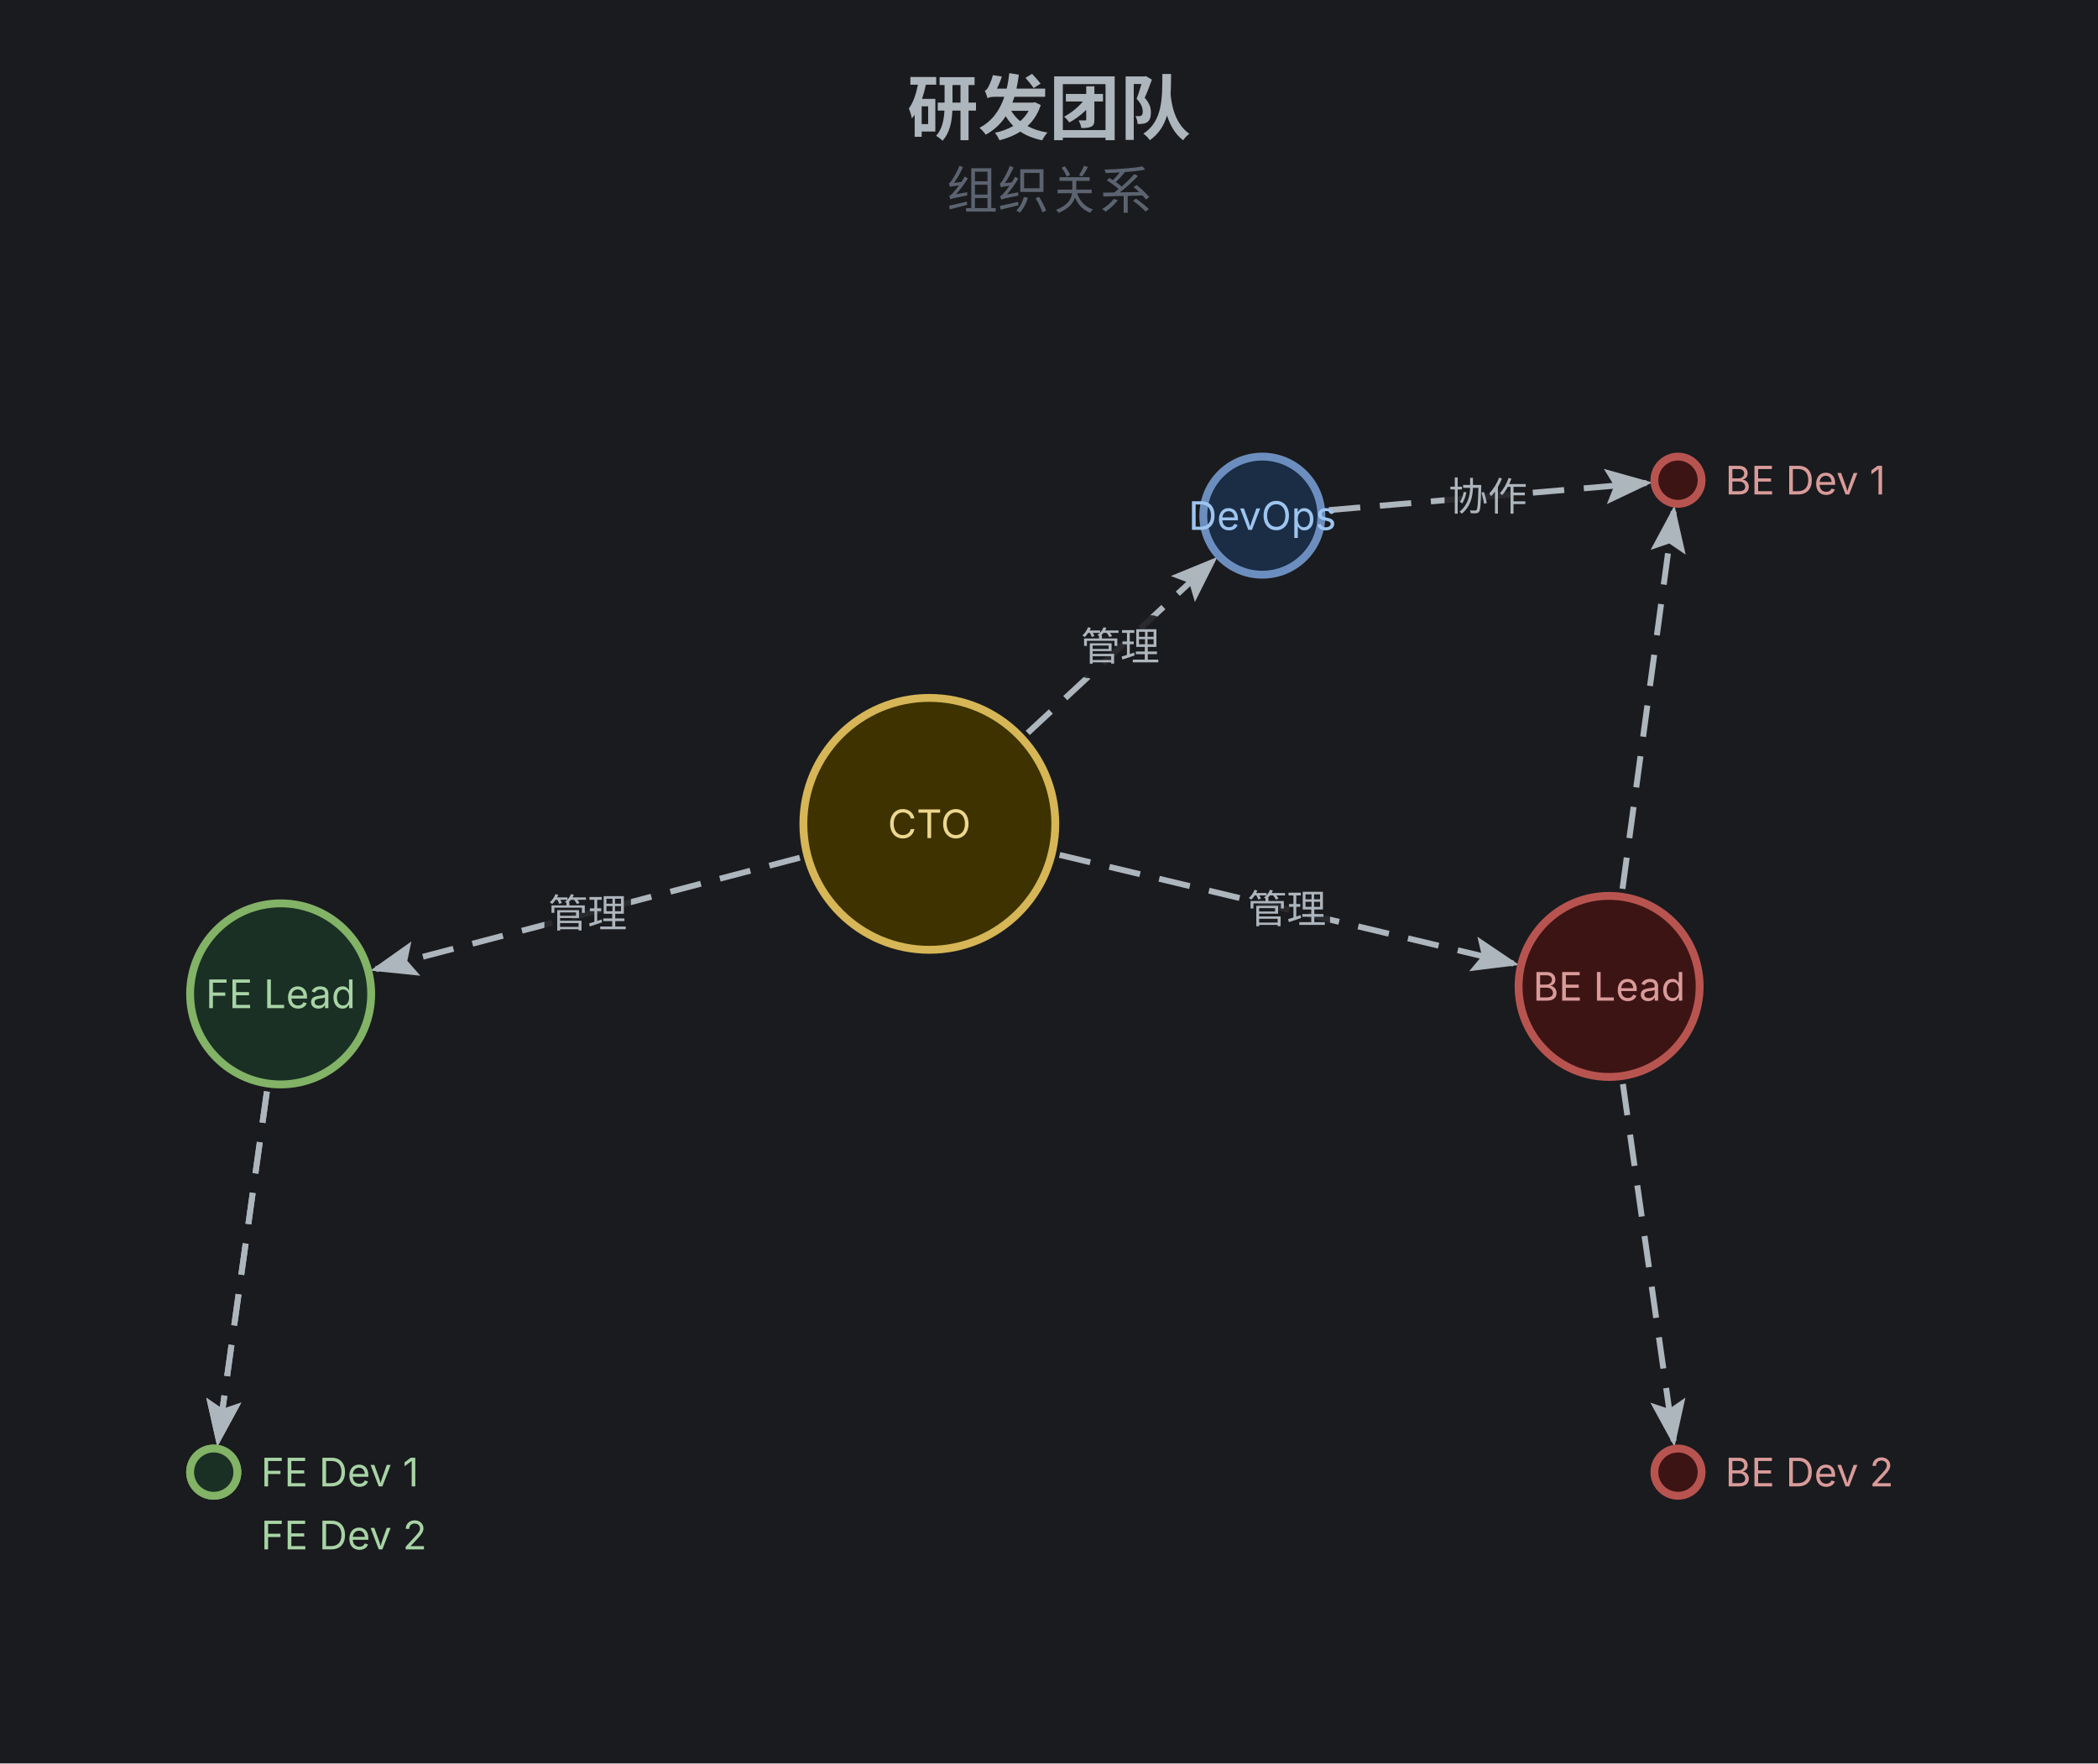
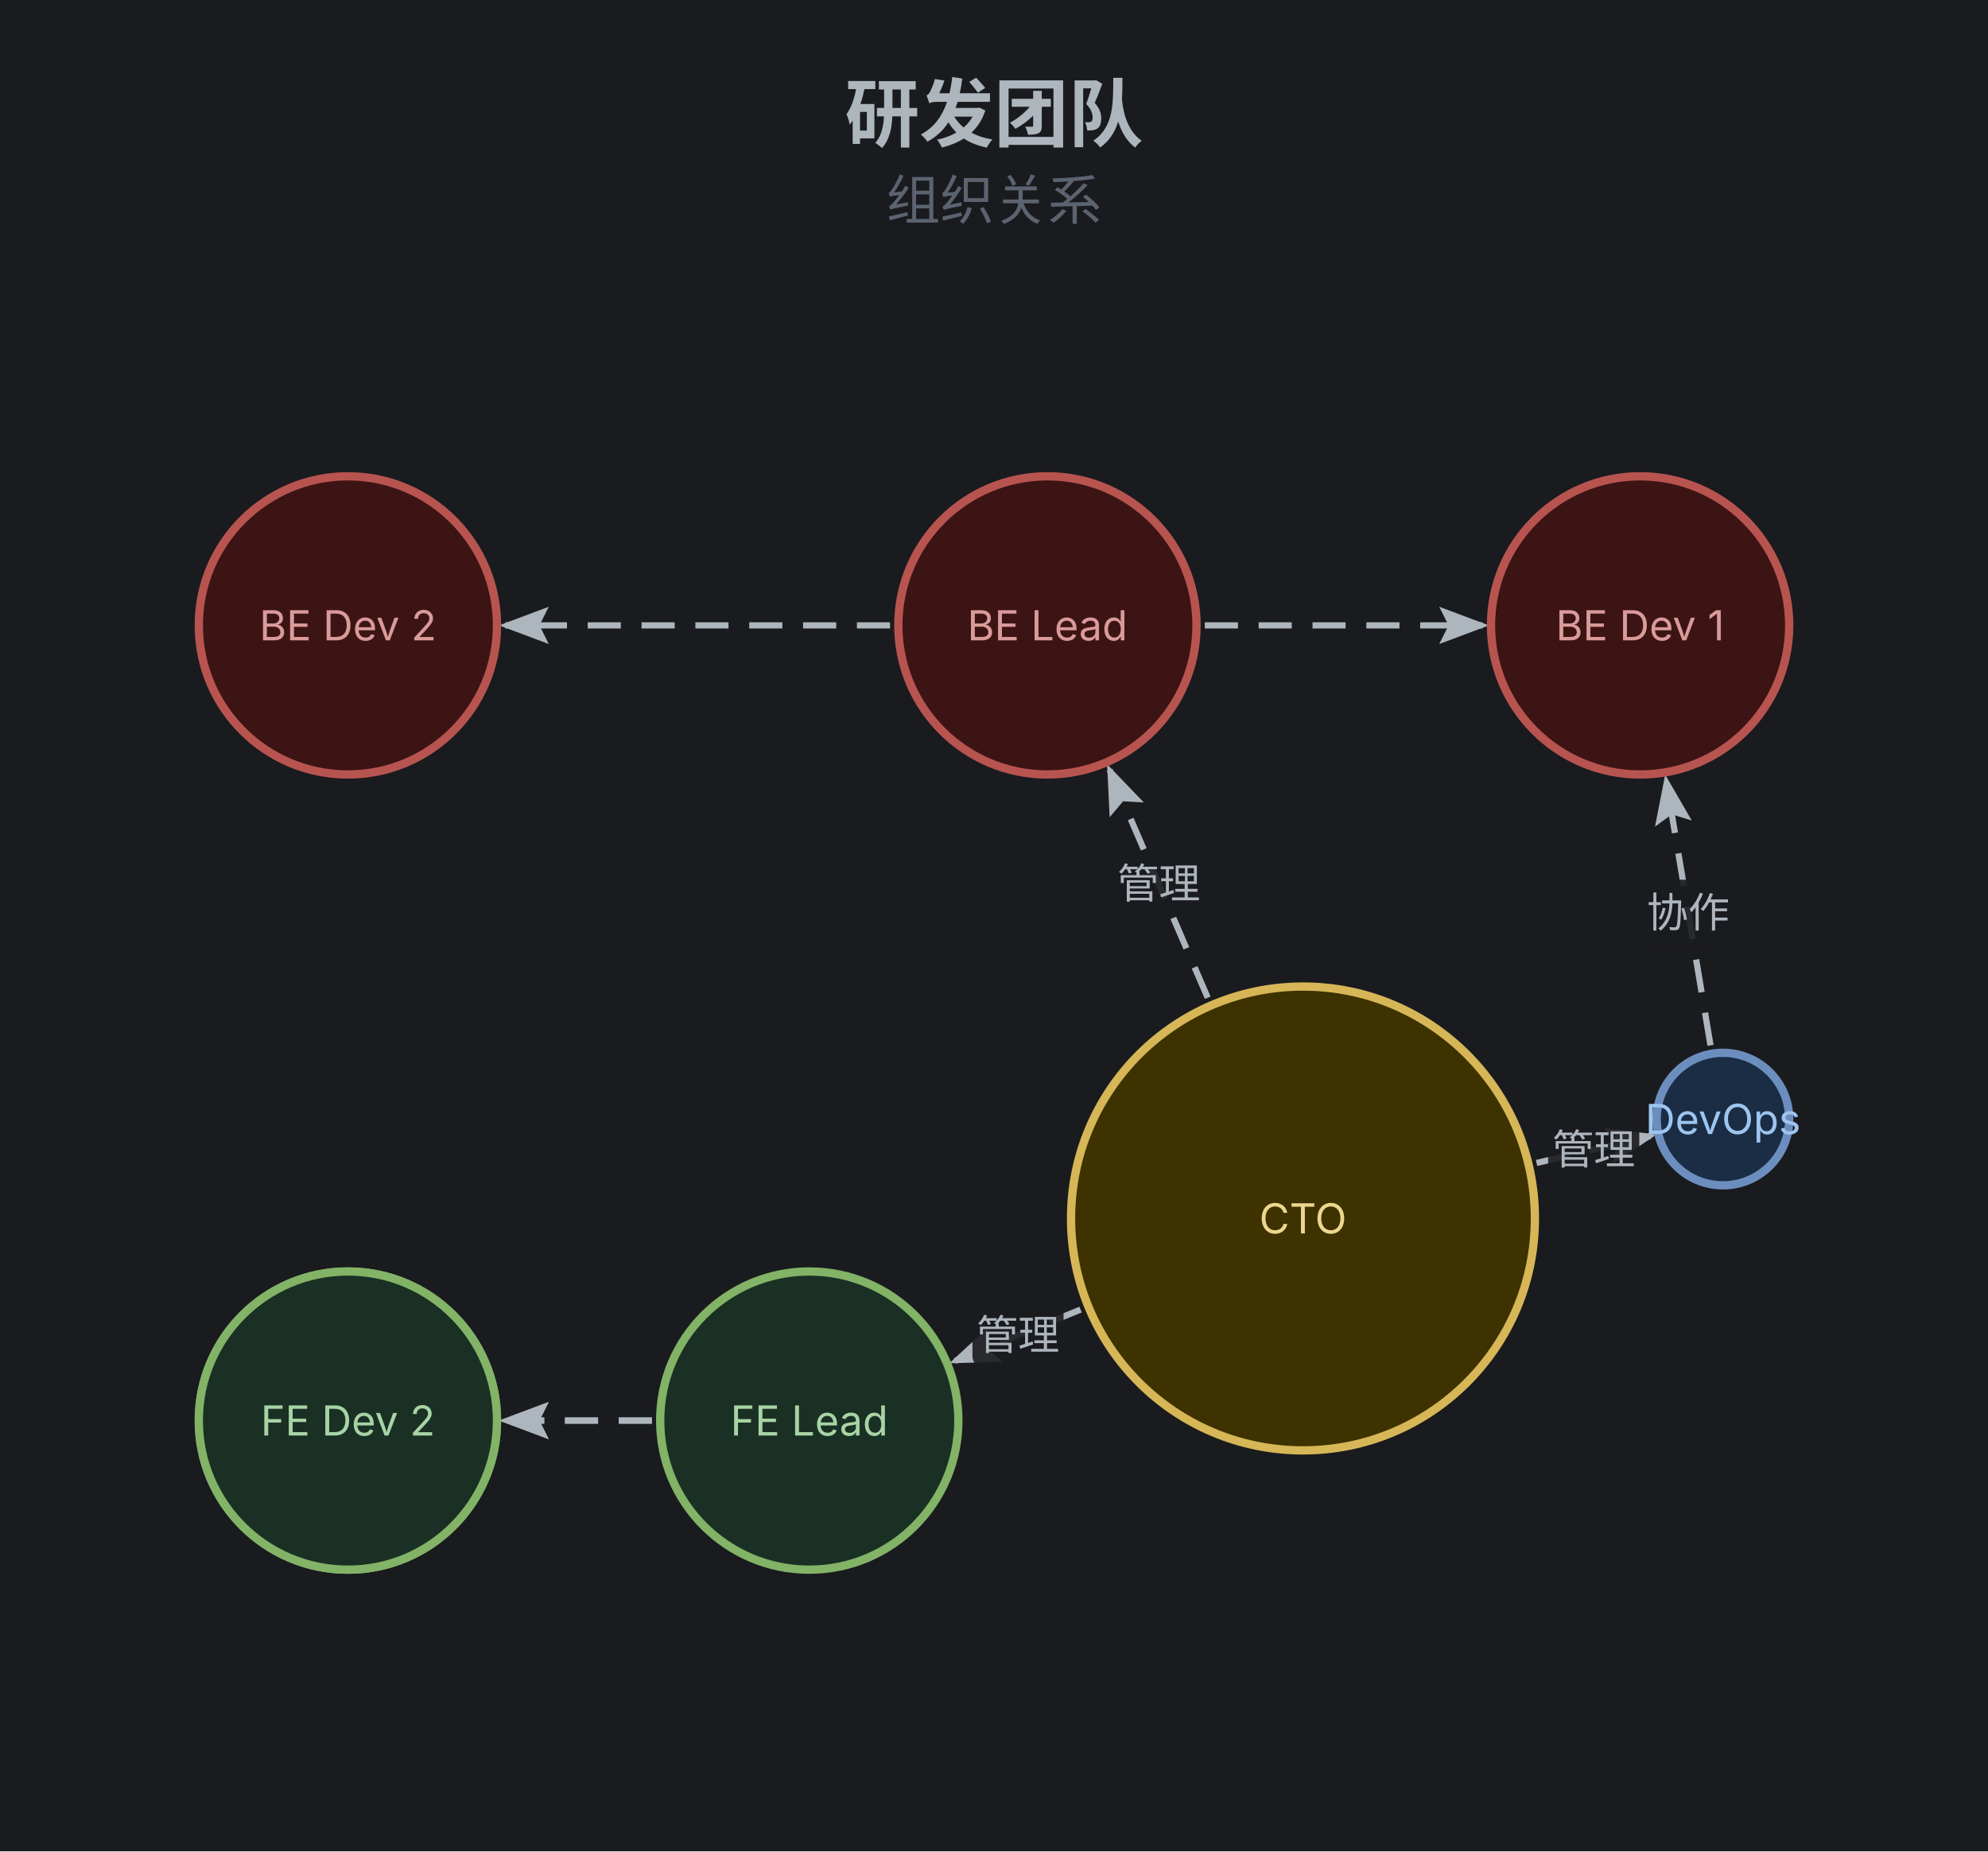
- <svg xmlns="http://www.w3.org/2000/svg" width="533" height="448" viewBox="0 0 533 448">
+ <svg xmlns="http://www.w3.org/2000/svg" width="480" height="447" viewBox="0 0 480 447">
  <rect width="100%" height="100%" fill="#1a1b1e" />
-   <text x="266.5" y="34" text-anchor="middle" font-family="Inter, system-ui, -apple-system, sans-serif" font-size="18" font-weight="700" fill="#adb5bd">研发团队</text>
-   <text x="266.5" y="53" text-anchor="middle" font-family="Inter, system-ui, -apple-system, sans-serif" font-size="13" fill="#5c6370">组织关系</text>
+   <text x="240" y="34" text-anchor="middle" font-family="Inter, system-ui, -apple-system, sans-serif" font-size="18" font-weight="700" fill="#adb5bd">研发团队</text>
+   <text x="240" y="53" text-anchor="middle" font-family="Inter, system-ui, -apple-system, sans-serif" font-size="13" fill="#5c6370">组织关系</text>
  <g class="network-diagram" transform="translate(0,67)">
    <defs>
      <marker id="net-1-arr" markerWidth="8" markerHeight="6" refX="7" refY="3" orient="auto" markerUnits="strokeWidth">
        <polygon points="0 0, 8 3, 0 6, 1.5 3" fill="#adb5bd" />
      </marker>
      <style>.net-1-edge{stroke-dasharray:8 5;animation:net-1-dash 1.2s linear infinite;}@keyframes net-1-dash{to{stroke-dashoffset:-26;}}</style>
    </defs>
-     <line x1="203.2" y1="150.9" x2="95.5" y2="179.2" stroke="#adb5bd" stroke-width="1.5" marker-end="url(#net-1-arr)" class="net-1-edge" />
-     <rect x="138.3" y="157.1" width="22" height="16" fill="#1a1b1e" rx="3" opacity="0.9" />
-     <text x="149.3" y="165.1" text-anchor="middle" dominant-baseline="middle" font-family="Inter, system-ui, -apple-system, sans-serif" font-size="10" fill="#adb5bd">管理</text>
-     <line x1="269.2" y1="150.2" x2="384.5" y2="177.8" stroke="#adb5bd" stroke-width="1.5" marker-end="url(#net-1-arr)" class="net-1-edge" />
-     <rect x="315.9" y="156" width="22" height="16" fill="#1a1b1e" rx="3" opacity="0.9" />
-     <text x="326.9" y="164" text-anchor="middle" dominant-baseline="middle" font-family="Inter, system-ui, -apple-system, sans-serif" font-size="10" fill="#adb5bd">管理</text>
-     <line x1="261.1" y1="119.2" x2="308.2" y2="75.5" stroke="#adb5bd" stroke-width="1.5" marker-end="url(#net-1-arr)" class="net-1-edge" />
-     <rect x="273.6" y="89.3" width="22" height="16" fill="#1a1b1e" rx="3" opacity="0.9" />
-     <text x="284.6" y="97.3" text-anchor="middle" dominant-baseline="middle" font-family="Inter, system-ui, -apple-system, sans-serif" font-size="10" fill="#adb5bd">管理</text>
-     <line x1="67.8" y1="210.3" x2="55.4" y2="299.1" stroke="#adb5bd" stroke-width="1.5" marker-end="url(#net-1-arr)" class="net-1-edge" />
-     <line x1="67.8" y1="210.3" x2="55.4" y2="299.1" stroke="#adb5bd" stroke-width="1.5" marker-end="url(#net-1-arr)" class="net-1-edge" />
-     <line x1="412.2" y1="158.8" x2="425.2" y2="62.9" stroke="#adb5bd" stroke-width="1.5" marker-end="url(#net-1-arr)" class="net-1-edge" />
-     <line x1="412.3" y1="208.4" x2="425.2" y2="299.1" stroke="#adb5bd" stroke-width="1.5" marker-end="url(#net-1-arr)" class="net-1-edge" />
-     <line x1="337.6" y1="62.6" x2="418.3" y2="55.7" stroke="#adb5bd" stroke-width="1.5" marker-end="url(#net-1-arr)" class="net-1-edge" />
-     <rect x="367" y="51.2" width="22" height="16" fill="#1a1b1e" rx="3" opacity="0.9" />
-     <text x="378" y="59.2" text-anchor="middle" dominant-baseline="middle" font-family="Inter, system-ui, -apple-system, sans-serif" font-size="10" fill="#adb5bd">协作</text>
-     <circle cx="236.1" cy="142.3" r="32" fill="#3d3200" stroke="#d6b656" stroke-width="2" />
-     <text x="236.1" y="142.3" text-anchor="middle" dominant-baseline="middle" font-family="Inter, system-ui, -apple-system, sans-serif" font-size="10" fill="#edd78f">CTO</text>
-     <circle cx="71.3" cy="185.5" r="23" fill="#1a3024" stroke="#82b366" stroke-width="2" />
-     <text x="71.3" y="185.5" text-anchor="middle" dominant-baseline="middle" font-family="Inter, system-ui, -apple-system, sans-serif" font-size="10" fill="#a8d4a5">FE Lead</text>
-     <circle cx="408.8" cy="183.6" r="23" fill="#3d1414" stroke="#b85450" stroke-width="2" />
-     <text x="408.8" y="183.6" text-anchor="middle" dominant-baseline="middle" font-family="Inter, system-ui, -apple-system, sans-serif" font-size="10" fill="#d99b99">BE Lead</text>
-     <circle cx="54.3" cy="307" r="6" fill="#1a3024" stroke="#82b366" stroke-width="2" />
-     <circle cx="54.3" cy="307" r="6" fill="#1a3024" stroke="#82b366" stroke-width="2" />
-     <circle cx="426.3" cy="55" r="6" fill="#3d1414" stroke="#b85450" stroke-width="2" />
-     <circle cx="426.3" cy="307" r="6" fill="#3d1414" stroke="#b85450" stroke-width="2" />
-     <circle cx="320.7" cy="64" r="15" fill="#1a2d45" stroke="#6c8ebf" stroke-width="2" />
-     <text x="320.7" y="64" text-anchor="middle" dominant-baseline="middle" font-family="Inter, system-ui, -apple-system, sans-serif" font-size="10" fill="#9ec5f0">DevOps</text>
-     <text x="438.3" y="55" text-anchor="start" dominant-baseline="middle" font-family="Inter, system-ui, -apple-system, sans-serif" font-size="10" fill="#d99b99">BE Dev 1</text>
-     <text x="66.3" y="307" text-anchor="start" dominant-baseline="middle" font-family="Inter, system-ui, -apple-system, sans-serif" font-size="10" fill="#a8d4a5">FE Dev 1</text>
-     <text x="66.3" y="323" text-anchor="start" dominant-baseline="middle" font-family="Inter, system-ui, -apple-system, sans-serif" font-size="10" fill="#a8d4a5">FE Dev 2</text>
-     <text x="438.3" y="307" text-anchor="start" dominant-baseline="middle" font-family="Inter, system-ui, -apple-system, sans-serif" font-size="10" fill="#d99b99">BE Dev 2</text>
+     <line x1="260.9" y1="249.2" x2="230.6" y2="261.6" stroke="#adb5bd" stroke-width="1.5" marker-end="url(#net-1-arr)" class="net-1-edge" />
+     <rect x="234.8" y="247.4" width="22" height="16" fill="#1a1b1e" rx="3" opacity="0.9" />
+     <text x="245.8" y="255.4" text-anchor="middle" dominant-baseline="middle" font-family="Inter, system-ui, -apple-system, sans-serif" font-size="10" fill="#adb5bd">管理</text>
+     <line x1="291.6" y1="173.9" x2="267.9" y2="118.9" stroke="#adb5bd" stroke-width="1.5" marker-end="url(#net-1-arr)" class="net-1-edge" />
+     <rect x="268.8" y="138.4" width="22" height="16" fill="#1a1b1e" rx="3" opacity="0.9" />
+     <text x="279.8" y="146.4" text-anchor="middle" dominant-baseline="middle" font-family="Inter, system-ui, -apple-system, sans-serif" font-size="10" fill="#adb5bd">管理</text>
+     <line x1="371" y1="213.8" x2="398.5" y2="207.3" stroke="#adb5bd" stroke-width="1.5" marker-end="url(#net-1-arr)" class="net-1-edge" />
+     <rect x="373.8" y="202.6" width="22" height="16" fill="#1a1b1e" rx="3" opacity="0.9" />
+     <text x="384.8" y="210.6" text-anchor="middle" dominant-baseline="middle" font-family="Inter, system-ui, -apple-system, sans-serif" font-size="10" fill="#adb5bd">管理</text>
+     <line x1="157.4" y1="276" x2="122" y2="276" stroke="#adb5bd" stroke-width="1.5" marker-end="url(#net-1-arr)" class="net-1-edge" />
+     <line x1="157.4" y1="276" x2="122" y2="276" stroke="#adb5bd" stroke-width="1.5" marker-end="url(#net-1-arr)" class="net-1-edge" />
+     <line x1="290.9" y1="84" x2="358" y2="84" stroke="#adb5bd" stroke-width="1.5" marker-end="url(#net-1-arr)" class="net-1-edge" />
+     <line x1="214.9" y1="84" x2="122" y2="84" stroke="#adb5bd" stroke-width="1.5" marker-end="url(#net-1-arr)" class="net-1-edge" />
+     <line x1="413" y1="185.4" x2="402.3" y2="121.5" stroke="#adb5bd" stroke-width="1.5" marker-end="url(#net-1-arr)" class="net-1-edge" />
+     <rect x="396.6" y="145.4" width="22" height="16" fill="#1a1b1e" rx="3" opacity="0.9" />
+     <text x="407.6" y="153.4" text-anchor="middle" dominant-baseline="middle" font-family="Inter, system-ui, -apple-system, sans-serif" font-size="10" fill="#adb5bd">协作</text>
+     <circle cx="314.6" cy="227.2" r="56" fill="#3d3200" stroke="#d6b656" stroke-width="2" />
+     <text x="314.6" y="227.2" text-anchor="middle" dominant-baseline="middle" font-family="Inter, system-ui, -apple-system, sans-serif" font-size="10" fill="#edd78f">CTO</text>
+     <circle cx="195.4" cy="276" r="36" fill="#1a3024" stroke="#82b366" stroke-width="2" />
+     <text x="195.4" y="276" text-anchor="middle" dominant-baseline="middle" font-family="Inter, system-ui, -apple-system, sans-serif" font-size="10" fill="#a8d4a5">FE Lead</text>
+     <circle cx="252.9" cy="84" r="36" fill="#3d1414" stroke="#b85450" stroke-width="2" />
+     <text x="252.9" y="84" text-anchor="middle" dominant-baseline="middle" font-family="Inter, system-ui, -apple-system, sans-serif" font-size="10" fill="#d99b99">BE Lead</text>
+     <circle cx="84" cy="276" r="36" fill="#1a3024" stroke="#82b366" stroke-width="2" />
+     <text x="84" y="276" text-anchor="middle" dominant-baseline="middle" font-family="Inter, system-ui, -apple-system, sans-serif" font-size="10" fill="#a8d4a5">FE Dev 1</text>
+     <circle cx="84" cy="276" r="36" fill="#1a3024" stroke="#82b366" stroke-width="2" />
+     <text x="84" y="276" text-anchor="middle" dominant-baseline="middle" font-family="Inter, system-ui, -apple-system, sans-serif" font-size="10" fill="#a8d4a5">FE Dev 2</text>
+     <circle cx="396" cy="84" r="36" fill="#3d1414" stroke="#b85450" stroke-width="2" />
+     <text x="396" y="84" text-anchor="middle" dominant-baseline="middle" font-family="Inter, system-ui, -apple-system, sans-serif" font-size="10" fill="#d99b99">BE Dev 1</text>
+     <circle cx="84" cy="84" r="36" fill="#3d1414" stroke="#b85450" stroke-width="2" />
+     <text x="84" y="84" text-anchor="middle" dominant-baseline="middle" font-family="Inter, system-ui, -apple-system, sans-serif" font-size="10" fill="#d99b99">BE Dev 2</text>
+     <circle cx="416" cy="203.2" r="16" fill="#1a2d45" stroke="#6c8ebf" stroke-width="2" />
+     <text x="416" y="203.2" text-anchor="middle" dominant-baseline="middle" font-family="Inter, system-ui, -apple-system, sans-serif" font-size="10" fill="#9ec5f0">DevOps</text>
  </g>
</svg>
